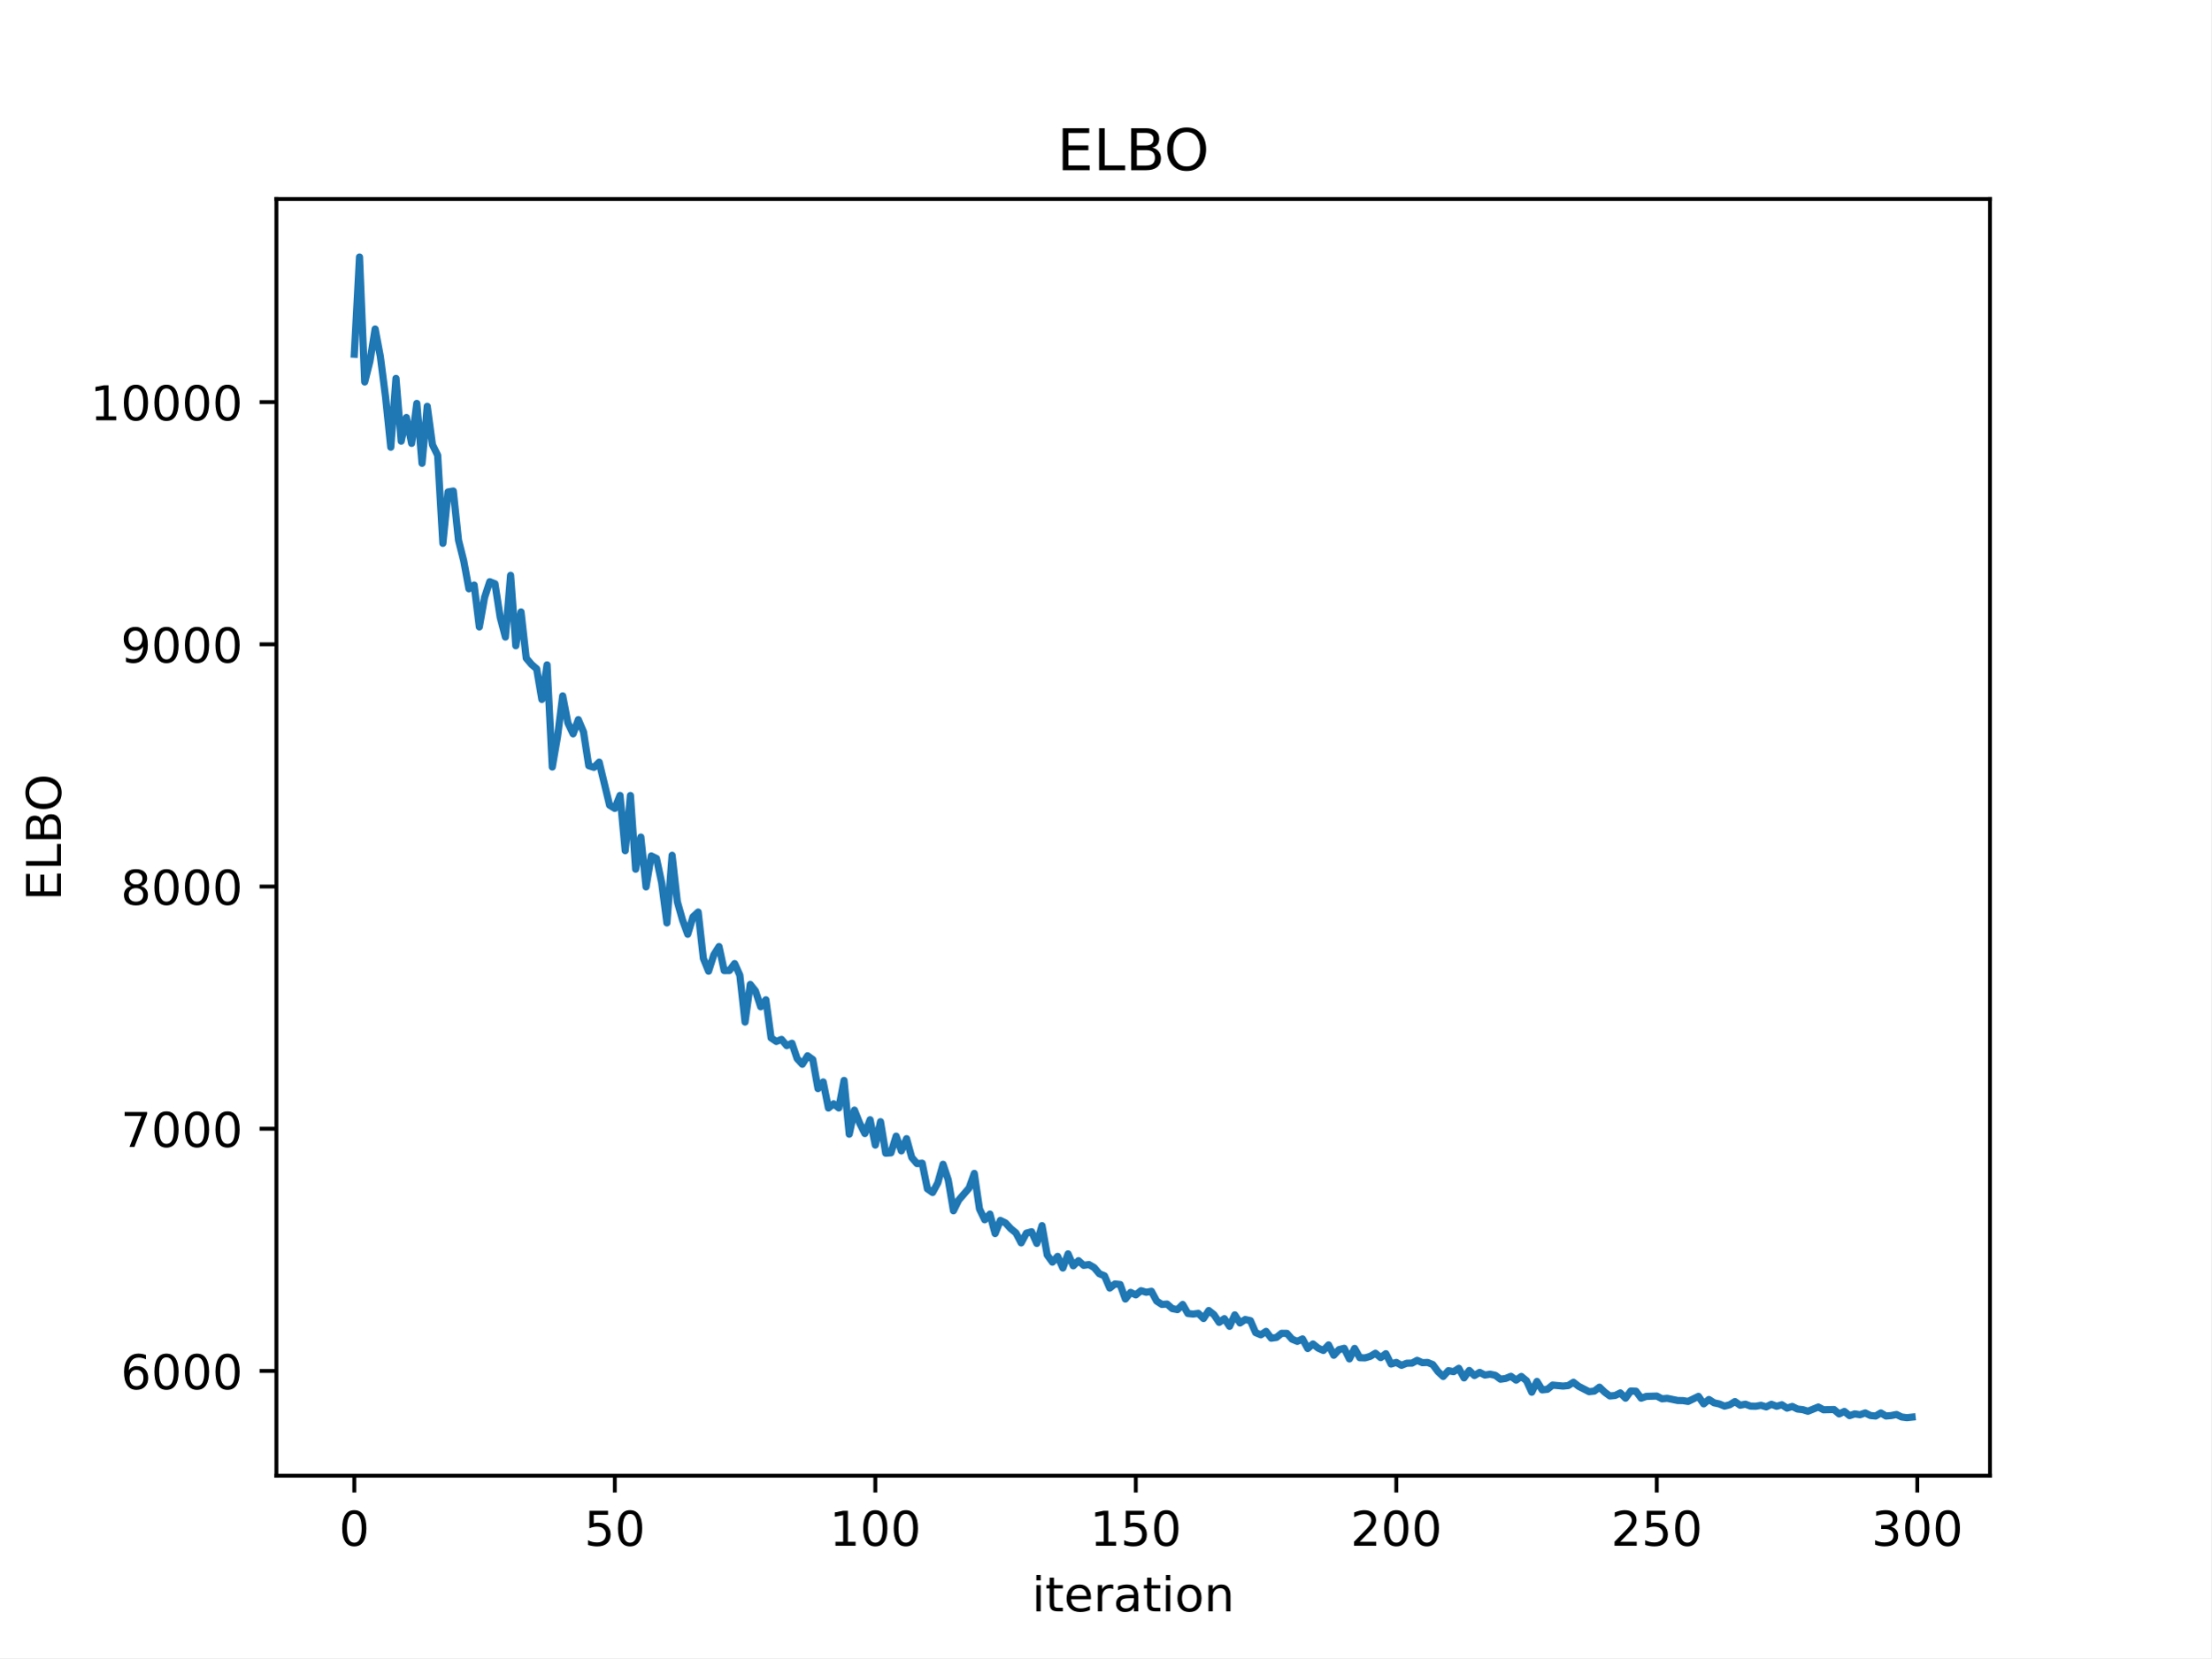
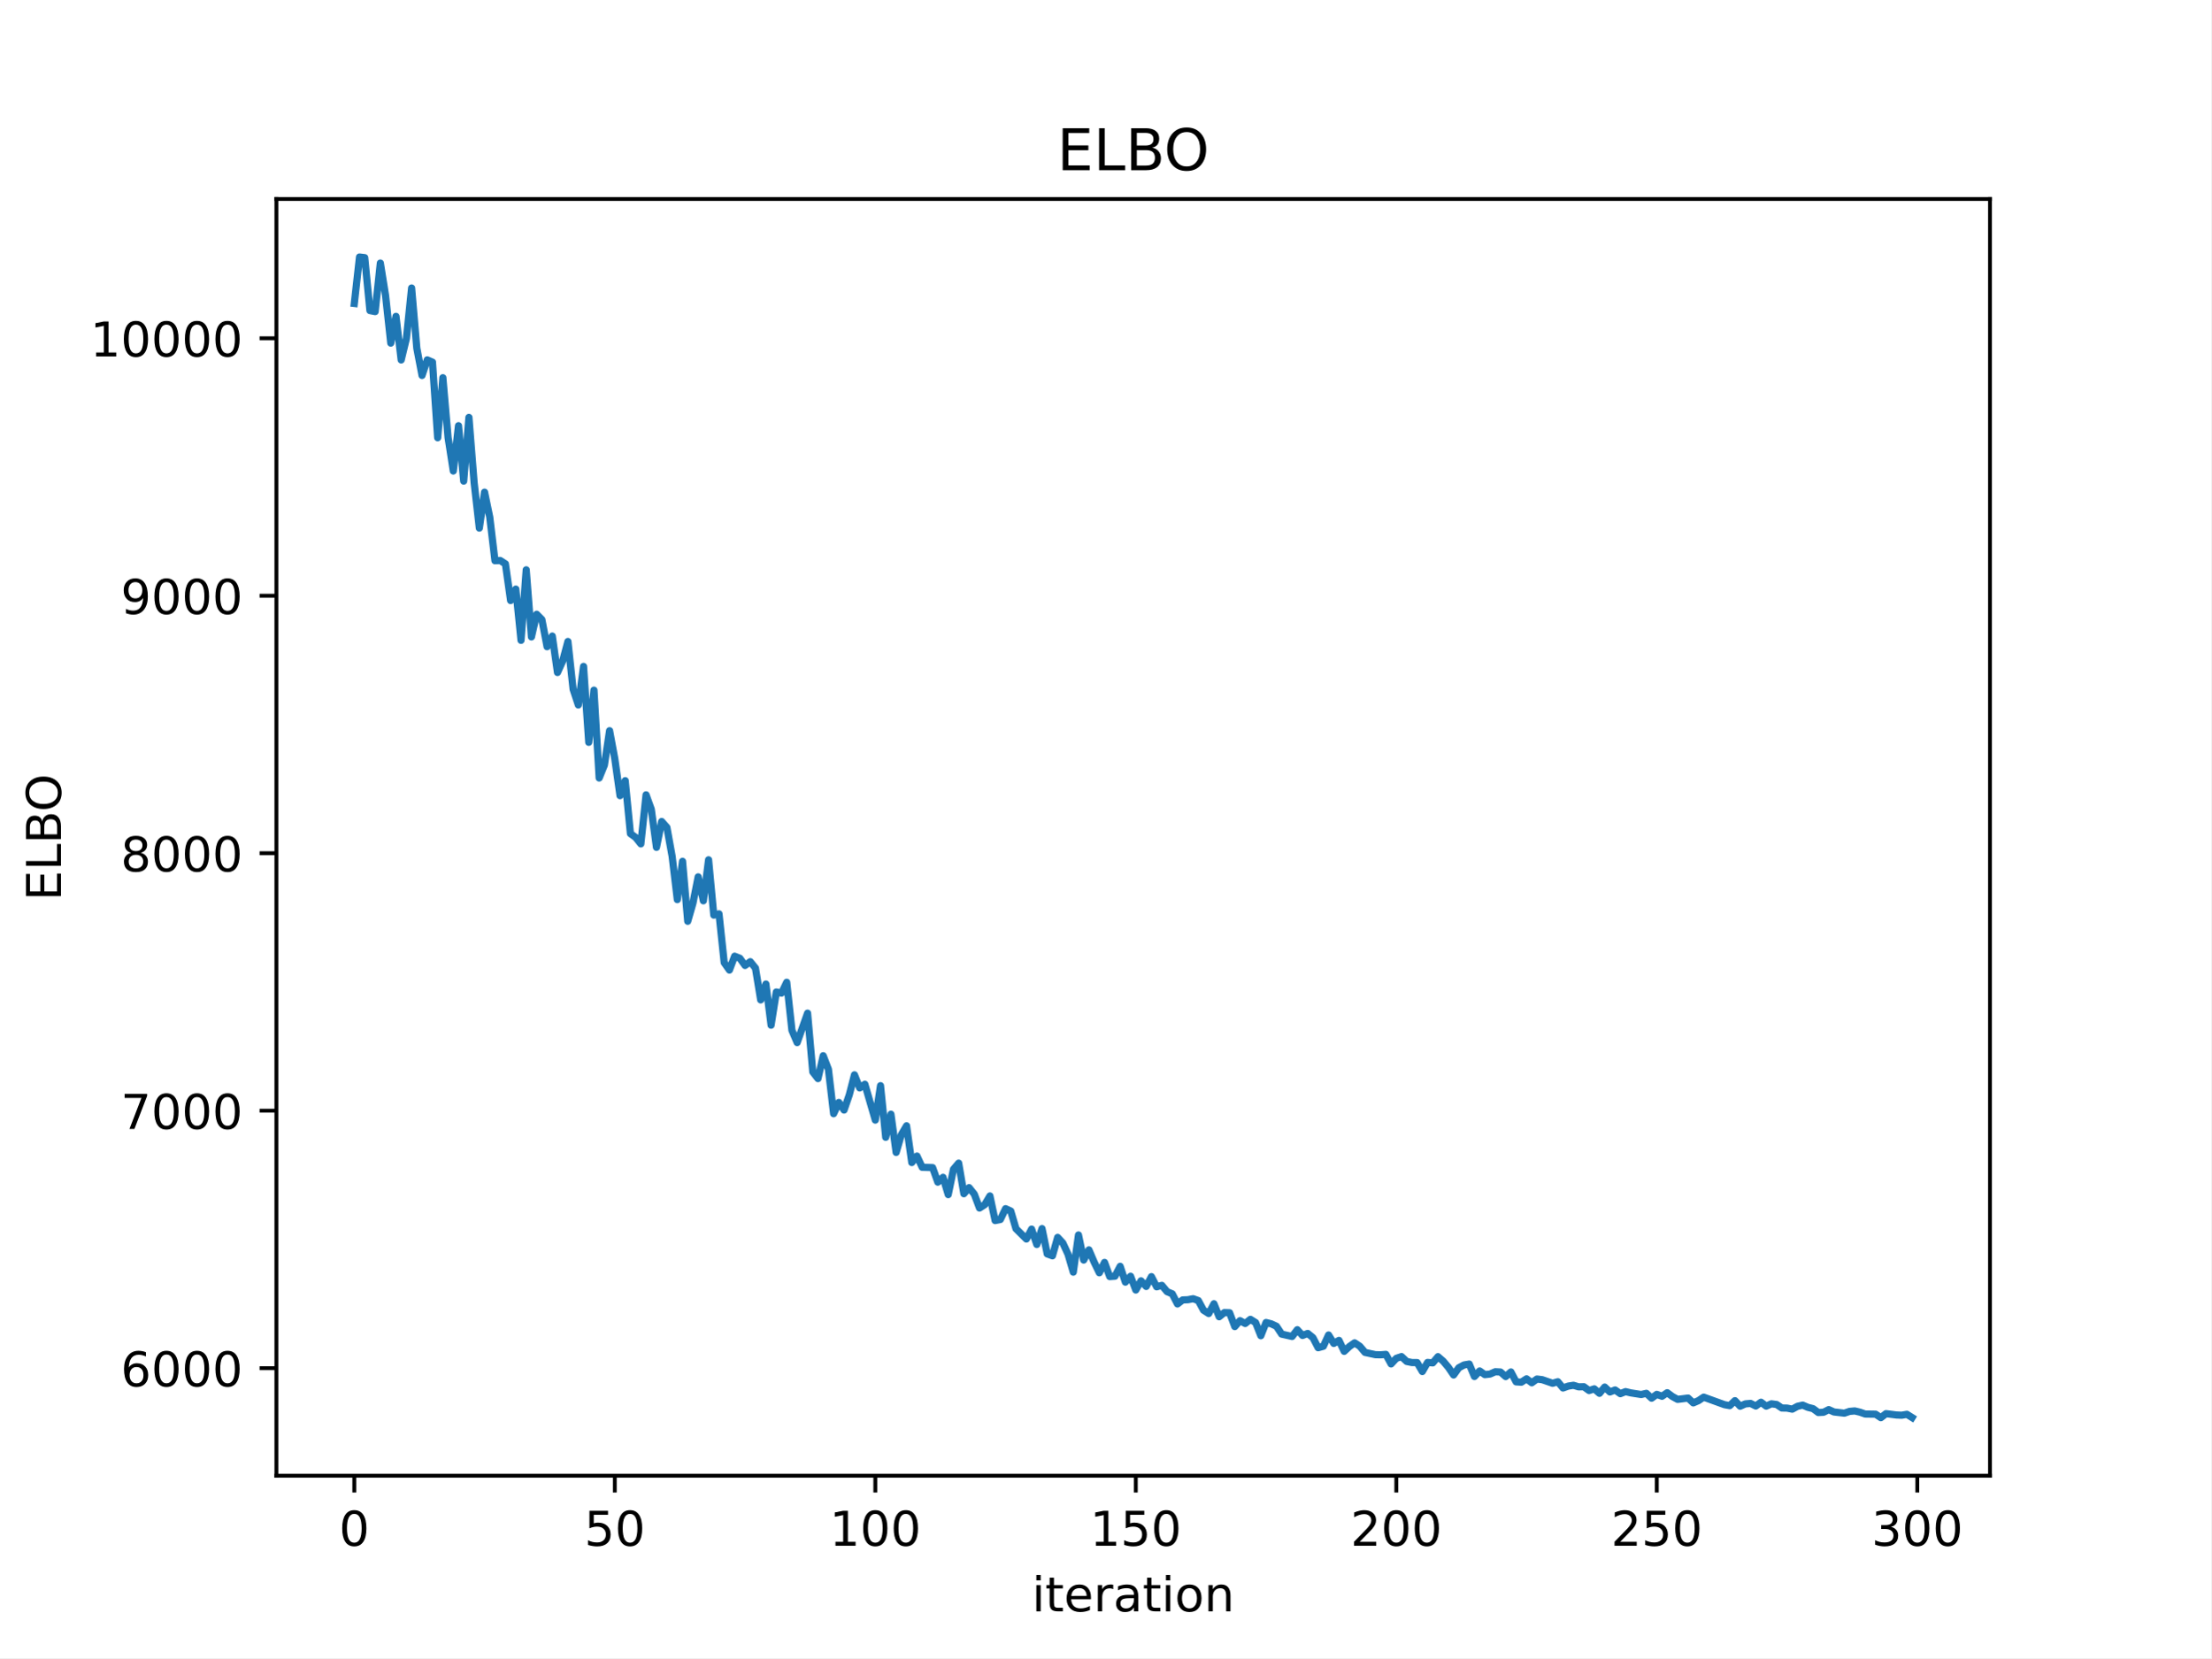
<svg xmlns="http://www.w3.org/2000/svg" xmlns:xlink="http://www.w3.org/1999/xlink" width="460.8pt" height="345.6pt" viewBox="0 0 460.8 345.6" version="1.1">
  <defs>
    <style type="text/css">*{stroke-linejoin: round; stroke-linecap: butt}</style>
  </defs>
  <g id="figure_1">
    <g id="patch_1">
      <path d="M 0 345.6  L 460.8 345.6  L 460.8 0  L 0 0  z " style="fill: #ffffff" />
    </g>
    <g id="axes_1">
      <g id="patch_2">
        <path d="M 57.6 307.584  L 414.72 307.584  L 414.72 41.472  L 57.6 41.472  z " style="fill: #ffffff" />
      </g>
      <g id="matplotlib.axis_1">
        <g id="xtick_1">
          <g id="line2d_1">
            <defs>
-               <path id="m685f6ba34f" d="M 0 0  L 0 3.5  " style="stroke: #000000; stroke-width: 0.8" />
-             </defs>
-             <g>
-               <use xlink:href="#m685f6ba34f" x="73.833" y="307.584" style="stroke: #000000; stroke-width: 0.8" />
+               <path id="m43300ca6ef" d="M 0 0  L 0 3.5  " style="stroke: #000000; stroke-width: 0.8" />
+             </defs>
+             <g>
+               <use xlink:href="#m43300ca6ef" x="73.833" y="307.584" style="stroke: #000000; stroke-width: 0.8" />
            </g>
          </g>
          <g id="text_1">
            <g transform="translate(70.65148 322.1824) scale(0.1 -0.1)">
              <defs>
                <path id="DejaVuSans-30" d="M 2034 4250  Q 1547 4250 1301 3770  Q 1056 3291 1056 2328  Q 1056 1369 1301 889  Q 1547 409 2034 409  Q 2525 409 2770 889  Q 3016 1369 3016 2328  Q 3016 3291 2770 3770  Q 2525 4250 2034 4250  z M 2034 4750  Q 2819 4750 3233 4129  Q 3647 3509 3647 2328  Q 3647 1150 3233 529  Q 2819 -91 2034 -91  Q 1250 -91 836 529  Q 422 1150 422 2328  Q 422 3509 836 4129  Q 1250 4750 2034 4750  z " transform="scale(0.015625)" />
              </defs>
              <use xlink:href="#DejaVuSans-30" />
            </g>
          </g>
        </g>
        <g id="xtick_2">
          <g id="line2d_2">
            <g>
-               <use xlink:href="#m685f6ba34f" x="128.123" y="307.584" style="stroke: #000000; stroke-width: 0.8" />
+               <use xlink:href="#m43300ca6ef" x="128.123" y="307.584" style="stroke: #000000; stroke-width: 0.8" />
            </g>
          </g>
          <g id="text_2">
            <g transform="translate(121.7603 322.1824) scale(0.1 -0.1)">
              <defs>
                <path id="DejaVuSans-35" d="M 691 4666  L 3169 4666  L 3169 4134  L 1269 4134  L 1269 2991  Q 1406 3038 1543 3061  Q 1681 3084 1819 3084  Q 2600 3084 3056 2656  Q 3513 2228 3513 1497  Q 3513 744 3044 326  Q 2575 -91 1722 -91  Q 1428 -91 1123 -41  Q 819 9 494 109  L 494 744  Q 775 591 1075 516  Q 1375 441 1709 441  Q 2250 441 2565 725  Q 2881 1009 2881 1497  Q 2881 1984 2565 2268  Q 2250 2553 1709 2553  Q 1456 2553 1204 2497  Q 953 2441 691 2322  L 691 4666  z " transform="scale(0.015625)" />
              </defs>
              <use xlink:href="#DejaVuSans-35" />
              <use xlink:href="#DejaVuSans-30" transform="translate(63.62305 0)" />
            </g>
          </g>
        </g>
        <g id="xtick_3">
          <g id="line2d_3">
            <g>
-               <use xlink:href="#m685f6ba34f" x="182.413" y="307.584" style="stroke: #000000; stroke-width: 0.8" />
+               <use xlink:href="#m43300ca6ef" x="182.413" y="307.584" style="stroke: #000000; stroke-width: 0.8" />
            </g>
          </g>
          <g id="text_3">
            <g transform="translate(172.8691 322.1824) scale(0.1 -0.1)">
              <defs>
                <path id="DejaVuSans-31" d="M 794 531  L 1825 531  L 1825 4091  L 703 3866  L 703 4441  L 1819 4666  L 2450 4666  L 2450 531  L 3481 531  L 3481 0  L 794 0  L 794 531  z " transform="scale(0.015625)" />
              </defs>
              <use xlink:href="#DejaVuSans-31" />
              <use xlink:href="#DejaVuSans-30" transform="translate(63.62305 0)" />
              <use xlink:href="#DejaVuSans-30" transform="translate(127.2461 0)" />
            </g>
          </g>
        </g>
        <g id="xtick_4">
          <g id="line2d_4">
            <g>
-               <use xlink:href="#m685f6ba34f" x="236.703" y="307.584" style="stroke: #000000; stroke-width: 0.8" />
+               <use xlink:href="#m43300ca6ef" x="236.703" y="307.584" style="stroke: #000000; stroke-width: 0.8" />
            </g>
          </g>
          <g id="text_4">
            <g transform="translate(227.1592 322.1824) scale(0.1 -0.1)">
              <use xlink:href="#DejaVuSans-31" />
              <use xlink:href="#DejaVuSans-35" transform="translate(63.62305 0)" />
              <use xlink:href="#DejaVuSans-30" transform="translate(127.2461 0)" />
            </g>
          </g>
        </g>
        <g id="xtick_5">
          <g id="line2d_5">
            <g>
-               <use xlink:href="#m685f6ba34f" x="290.993" y="307.584" style="stroke: #000000; stroke-width: 0.8" />
+               <use xlink:href="#m43300ca6ef" x="290.993" y="307.584" style="stroke: #000000; stroke-width: 0.8" />
            </g>
          </g>
          <g id="text_5">
            <g transform="translate(281.4492 322.1824) scale(0.1 -0.1)">
              <defs>
                <path id="DejaVuSans-32" d="M 1228 531  L 3431 531  L 3431 0  L 469 0  L 469 531  Q 828 903 1448 1529  Q 2069 2156 2228 2338  Q 2531 2678 2651 2914  Q 2772 3150 2772 3378  Q 2772 3750 2511 3984  Q 2250 4219 1831 4219  Q 1534 4219 1204 4116  Q 875 4013 500 3803  L 500 4441  Q 881 4594 1212 4672  Q 1544 4750 1819 4750  Q 2544 4750 2975 4387  Q 3406 4025 3406 3419  Q 3406 3131 3298 2873  Q 3191 2616 2906 2266  Q 2828 2175 2409 1742  Q 1991 1309 1228 531  z " transform="scale(0.015625)" />
              </defs>
              <use xlink:href="#DejaVuSans-32" />
              <use xlink:href="#DejaVuSans-30" transform="translate(63.62305 0)" />
              <use xlink:href="#DejaVuSans-30" transform="translate(127.2461 0)" />
            </g>
          </g>
        </g>
        <g id="xtick_6">
          <g id="line2d_6">
            <g>
-               <use xlink:href="#m685f6ba34f" x="345.283" y="307.584" style="stroke: #000000; stroke-width: 0.8" />
+               <use xlink:href="#m43300ca6ef" x="345.283" y="307.584" style="stroke: #000000; stroke-width: 0.8" />
            </g>
          </g>
          <g id="text_6">
            <g transform="translate(335.7393 322.1824) scale(0.1 -0.1)">
              <use xlink:href="#DejaVuSans-32" />
              <use xlink:href="#DejaVuSans-35" transform="translate(63.62305 0)" />
              <use xlink:href="#DejaVuSans-30" transform="translate(127.2461 0)" />
            </g>
          </g>
        </g>
        <g id="xtick_7">
          <g id="line2d_7">
            <g>
-               <use xlink:href="#m685f6ba34f" x="399.573" y="307.584" style="stroke: #000000; stroke-width: 0.8" />
+               <use xlink:href="#m43300ca6ef" x="399.573" y="307.584" style="stroke: #000000; stroke-width: 0.8" />
            </g>
          </g>
          <g id="text_7">
            <g transform="translate(390.0293 322.1824) scale(0.1 -0.1)">
              <defs>
                <path id="DejaVuSans-33" d="M 2597 2516  Q 3050 2419 3304 2112  Q 3559 1806 3559 1356  Q 3559 666 3084 287  Q 2609 -91 1734 -91  Q 1441 -91 1130 -33  Q 819 25 488 141  L 488 750  Q 750 597 1062 519  Q 1375 441 1716 441  Q 2309 441 2620 675  Q 2931 909 2931 1356  Q 2931 1769 2642 2001  Q 2353 2234 1838 2234  L 1294 2234  L 1294 2753  L 1863 2753  Q 2328 2753 2575 2939  Q 2822 3125 2822 3475  Q 2822 3834 2567 4026  Q 2313 4219 1838 4219  Q 1578 4219 1281 4162  Q 984 4106 628 3988  L 628 4550  Q 988 4650 1302 4700  Q 1616 4750 1894 4750  Q 2613 4750 3031 4423  Q 3450 4097 3450 3541  Q 3450 3153 3228 2886  Q 3006 2619 2597 2516  z " transform="scale(0.015625)" />
              </defs>
              <use xlink:href="#DejaVuSans-33" />
              <use xlink:href="#DejaVuSans-30" transform="translate(63.62305 0)" />
              <use xlink:href="#DejaVuSans-30" transform="translate(127.2461 0)" />
            </g>
          </g>
        </g>
        <g id="text_8">
          <g transform="translate(215.0373 335.8606) scale(0.1 -0.1)">
            <defs>
              <path id="DejaVuSans-69" d="M 603 3500  L 1178 3500  L 1178 0  L 603 0  L 603 3500  z M 603 4863  L 1178 4863  L 1178 4134  L 603 4134  L 603 4863  z " transform="scale(0.015625)" />
              <path id="DejaVuSans-74" d="M 1172 4494  L 1172 3500  L 2356 3500  L 2356 3053  L 1172 3053  L 1172 1153  Q 1172 725 1289 603  Q 1406 481 1766 481  L 2356 481  L 2356 0  L 1766 0  Q 1100 0 847 248  Q 594 497 594 1153  L 594 3053  L 172 3053  L 172 3500  L 594 3500  L 594 4494  L 1172 4494  z " transform="scale(0.015625)" />
              <path id="DejaVuSans-65" d="M 3597 1894  L 3597 1613  L 953 1613  Q 991 1019 1311 708  Q 1631 397 2203 397  Q 2534 397 2845 478  Q 3156 559 3463 722  L 3463 178  Q 3153 47 2828 -22  Q 2503 -91 2169 -91  Q 1331 -91 842 396  Q 353 884 353 1716  Q 353 2575 817 3079  Q 1281 3584 2069 3584  Q 2775 3584 3186 3129  Q 3597 2675 3597 1894  z M 3022 2063  Q 3016 2534 2758 2815  Q 2500 3097 2075 3097  Q 1594 3097 1305 2825  Q 1016 2553 972 2059  L 3022 2063  z " transform="scale(0.015625)" />
              <path id="DejaVuSans-72" d="M 2631 2963  Q 2534 3019 2420 3045  Q 2306 3072 2169 3072  Q 1681 3072 1420 2755  Q 1159 2438 1159 1844  L 1159 0  L 581 0  L 581 3500  L 1159 3500  L 1159 2956  Q 1341 3275 1631 3429  Q 1922 3584 2338 3584  Q 2397 3584 2469 3576  Q 2541 3569 2628 3553  L 2631 2963  z " transform="scale(0.015625)" />
              <path id="DejaVuSans-61" d="M 2194 1759  Q 1497 1759 1228 1600  Q 959 1441 959 1056  Q 959 750 1161 570  Q 1363 391 1709 391  Q 2188 391 2477 730  Q 2766 1069 2766 1631  L 2766 1759  L 2194 1759  z M 3341 1997  L 3341 0  L 2766 0  L 2766 531  Q 2569 213 2275 61  Q 1981 -91 1556 -91  Q 1019 -91 701 211  Q 384 513 384 1019  Q 384 1609 779 1909  Q 1175 2209 1959 2209  L 2766 2209  L 2766 2266  Q 2766 2663 2505 2880  Q 2244 3097 1772 3097  Q 1472 3097 1187 3025  Q 903 2953 641 2809  L 641 3341  Q 956 3463 1253 3523  Q 1550 3584 1831 3584  Q 2591 3584 2966 3190  Q 3341 2797 3341 1997  z " transform="scale(0.015625)" />
              <path id="DejaVuSans-6f" d="M 1959 3097  Q 1497 3097 1228 2736  Q 959 2375 959 1747  Q 959 1119 1226 758  Q 1494 397 1959 397  Q 2419 397 2687 759  Q 2956 1122 2956 1747  Q 2956 2369 2687 2733  Q 2419 3097 1959 3097  z M 1959 3584  Q 2709 3584 3137 3096  Q 3566 2609 3566 1747  Q 3566 888 3137 398  Q 2709 -91 1959 -91  Q 1206 -91 779 398  Q 353 888 353 1747  Q 353 2609 779 3096  Q 1206 3584 1959 3584  z " transform="scale(0.015625)" />
              <path id="DejaVuSans-6e" d="M 3513 2113  L 3513 0  L 2938 0  L 2938 2094  Q 2938 2591 2744 2837  Q 2550 3084 2163 3084  Q 1697 3084 1428 2787  Q 1159 2491 1159 1978  L 1159 0  L 581 0  L 581 3500  L 1159 3500  L 1159 2956  Q 1366 3272 1645 3428  Q 1925 3584 2291 3584  Q 2894 3584 3203 3211  Q 3513 2838 3513 2113  z " transform="scale(0.015625)" />
            </defs>
            <use xlink:href="#DejaVuSans-69" />
            <use xlink:href="#DejaVuSans-74" transform="translate(27.7832 0)" />
            <use xlink:href="#DejaVuSans-65" transform="translate(66.99219 0)" />
            <use xlink:href="#DejaVuSans-72" transform="translate(128.5156 0)" />
            <use xlink:href="#DejaVuSans-61" transform="translate(169.6289 0)" />
            <use xlink:href="#DejaVuSans-74" transform="translate(230.9082 0)" />
            <use xlink:href="#DejaVuSans-69" transform="translate(270.1172 0)" />
            <use xlink:href="#DejaVuSans-6f" transform="translate(297.9004 0)" />
            <use xlink:href="#DejaVuSans-6e" transform="translate(359.082 0)" />
          </g>
        </g>
      </g>
      <g id="matplotlib.axis_2">
        <g id="ytick_1">
          <g id="line2d_8">
            <defs>
-               <path id="md9f8cd3945" d="M 0 0  L -3.5 0  " style="stroke: #000000; stroke-width: 0.8" />
-             </defs>
-             <g>
-               <use xlink:href="#md9f8cd3945" x="57.6" y="285.756" style="stroke: #000000; stroke-width: 0.8" />
+               <path id="m16ed26ed6d" d="M 0 0  L -3.5 0  " style="stroke: #000000; stroke-width: 0.8" />
+             </defs>
+             <g>
+               <use xlink:href="#m16ed26ed6d" x="57.6" y="285.167" style="stroke: #000000; stroke-width: 0.8" />
            </g>
          </g>
          <g id="text_9">
-             <g transform="translate(25.15 289.555) scale(0.1 -0.1)">
+             <g transform="translate(25.15 288.9662) scale(0.1 -0.1)">
              <defs>
                <path id="DejaVuSans-36" d="M 2113 2584  Q 1688 2584 1439 2293  Q 1191 2003 1191 1497  Q 1191 994 1439 701  Q 1688 409 2113 409  Q 2538 409 2786 701  Q 3034 994 3034 1497  Q 3034 2003 2786 2293  Q 2538 2584 2113 2584  z M 3366 4563  L 3366 3988  Q 3128 4100 2886 4159  Q 2644 4219 2406 4219  Q 1781 4219 1451 3797  Q 1122 3375 1075 2522  Q 1259 2794 1537 2939  Q 1816 3084 2150 3084  Q 2853 3084 3261 2657  Q 3669 2231 3669 1497  Q 3669 778 3244 343  Q 2819 -91 2113 -91  Q 1303 -91 875 529  Q 447 1150 447 2328  Q 447 3434 972 4092  Q 1497 4750 2381 4750  Q 2619 4750 2861 4703  Q 3103 4656 3366 4563  z " transform="scale(0.015625)" />
              </defs>
              <use xlink:href="#DejaVuSans-36" />
              <use xlink:href="#DejaVuSans-30" transform="translate(63.62305 0)" />
              <use xlink:href="#DejaVuSans-30" transform="translate(127.2461 0)" />
              <use xlink:href="#DejaVuSans-30" transform="translate(190.8691 0)" />
            </g>
          </g>
        </g>
        <g id="ytick_2">
          <g id="line2d_9">
            <g>
-               <use xlink:href="#md9f8cd3945" x="57.6" y="235.266" style="stroke: #000000; stroke-width: 0.8" />
+               <use xlink:href="#m16ed26ed6d" x="57.6" y="231.5" style="stroke: #000000; stroke-width: 0.8" />
            </g>
          </g>
          <g id="text_10">
-             <g transform="translate(25.15 239.0656) scale(0.1 -0.1)">
+             <g transform="translate(25.15 235.2991) scale(0.1 -0.1)">
              <defs>
                <path id="DejaVuSans-37" d="M 525 4666  L 3525 4666  L 3525 4397  L 1831 0  L 1172 0  L 2766 4134  L 525 4134  L 525 4666  z " transform="scale(0.015625)" />
              </defs>
              <use xlink:href="#DejaVuSans-37" />
              <use xlink:href="#DejaVuSans-30" transform="translate(63.62305 0)" />
              <use xlink:href="#DejaVuSans-30" transform="translate(127.2461 0)" />
              <use xlink:href="#DejaVuSans-30" transform="translate(190.8691 0)" />
            </g>
          </g>
        </g>
        <g id="ytick_3">
          <g id="line2d_10">
            <g>
-               <use xlink:href="#md9f8cd3945" x="57.6" y="184.777" style="stroke: #000000; stroke-width: 0.8" />
+               <use xlink:href="#m16ed26ed6d" x="57.6" y="177.833" style="stroke: #000000; stroke-width: 0.8" />
            </g>
          </g>
          <g id="text_11">
-             <g transform="translate(25.15 188.5761) scale(0.1 -0.1)">
+             <g transform="translate(25.15 181.6319) scale(0.1 -0.1)">
              <defs>
                <path id="DejaVuSans-38" d="M 2034 2216  Q 1584 2216 1326 1975  Q 1069 1734 1069 1313  Q 1069 891 1326 650  Q 1584 409 2034 409  Q 2484 409 2743 651  Q 3003 894 3003 1313  Q 3003 1734 2745 1975  Q 2488 2216 2034 2216  z M 1403 2484  Q 997 2584 770 2862  Q 544 3141 544 3541  Q 544 4100 942 4425  Q 1341 4750 2034 4750  Q 2731 4750 3128 4425  Q 3525 4100 3525 3541  Q 3525 3141 3298 2862  Q 3072 2584 2669 2484  Q 3125 2378 3379 2068  Q 3634 1759 3634 1313  Q 3634 634 3220 271  Q 2806 -91 2034 -91  Q 1263 -91 848 271  Q 434 634 434 1313  Q 434 1759 690 2068  Q 947 2378 1403 2484  z M 1172 3481  Q 1172 3119 1398 2916  Q 1625 2713 2034 2713  Q 2441 2713 2670 2916  Q 2900 3119 2900 3481  Q 2900 3844 2670 4047  Q 2441 4250 2034 4250  Q 1625 4250 1398 4047  Q 1172 3844 1172 3481  z " transform="scale(0.015625)" />
              </defs>
              <use xlink:href="#DejaVuSans-38" />
              <use xlink:href="#DejaVuSans-30" transform="translate(63.62305 0)" />
              <use xlink:href="#DejaVuSans-30" transform="translate(127.2461 0)" />
              <use xlink:href="#DejaVuSans-30" transform="translate(190.8691 0)" />
            </g>
          </g>
        </g>
        <g id="ytick_4">
          <g id="line2d_11">
            <g>
-               <use xlink:href="#md9f8cd3945" x="57.6" y="134.287" style="stroke: #000000; stroke-width: 0.8" />
+               <use xlink:href="#m16ed26ed6d" x="57.6" y="124.166" style="stroke: #000000; stroke-width: 0.8" />
            </g>
          </g>
          <g id="text_12">
-             <g transform="translate(25.15 138.0867) scale(0.1 -0.1)">
+             <g transform="translate(25.15 127.9648) scale(0.1 -0.1)">
              <defs>
                <path id="DejaVuSans-39" d="M 703 97  L 703 672  Q 941 559 1184 500  Q 1428 441 1663 441  Q 2288 441 2617 861  Q 2947 1281 2994 2138  Q 2813 1869 2534 1725  Q 2256 1581 1919 1581  Q 1219 1581 811 2004  Q 403 2428 403 3163  Q 403 3881 828 4315  Q 1253 4750 1959 4750  Q 2769 4750 3195 4129  Q 3622 3509 3622 2328  Q 3622 1225 3098 567  Q 2575 -91 1691 -91  Q 1453 -91 1209 -44  Q 966 3 703 97  z M 1959 2075  Q 2384 2075 2632 2365  Q 2881 2656 2881 3163  Q 2881 3666 2632 3958  Q 2384 4250 1959 4250  Q 1534 4250 1286 3958  Q 1038 3666 1038 3163  Q 1038 2656 1286 2365  Q 1534 2075 1959 2075  z " transform="scale(0.015625)" />
              </defs>
              <use xlink:href="#DejaVuSans-39" />
              <use xlink:href="#DejaVuSans-30" transform="translate(63.62305 0)" />
              <use xlink:href="#DejaVuSans-30" transform="translate(127.2461 0)" />
              <use xlink:href="#DejaVuSans-30" transform="translate(190.8691 0)" />
            </g>
          </g>
        </g>
        <g id="ytick_5">
          <g id="line2d_12">
            <g>
-               <use xlink:href="#md9f8cd3945" x="57.6" y="83.798" style="stroke: #000000; stroke-width: 0.8" />
+               <use xlink:href="#m16ed26ed6d" x="57.6" y="70.498" style="stroke: #000000; stroke-width: 0.8" />
            </g>
          </g>
          <g id="text_13">
-             <g transform="translate(18.7875 87.59719) scale(0.1 -0.1)">
+             <g transform="translate(18.7875 74.29768) scale(0.1 -0.1)">
              <use xlink:href="#DejaVuSans-31" />
              <use xlink:href="#DejaVuSans-30" transform="translate(63.62305 0)" />
              <use xlink:href="#DejaVuSans-30" transform="translate(127.2461 0)" />
              <use xlink:href="#DejaVuSans-30" transform="translate(190.8691 0)" />
              <use xlink:href="#DejaVuSans-30" transform="translate(254.4922 0)" />
            </g>
          </g>
        </g>
        <g id="text_14">
          <g transform="translate(12.70781 187.7522) rotate(-90) scale(0.1 -0.1)">
            <defs>
              <path id="DejaVuSans-45" d="M 628 4666  L 3578 4666  L 3578 4134  L 1259 4134  L 1259 2753  L 3481 2753  L 3481 2222  L 1259 2222  L 1259 531  L 3634 531  L 3634 0  L 628 0  L 628 4666  z " transform="scale(0.015625)" />
              <path id="DejaVuSans-4c" d="M 628 4666  L 1259 4666  L 1259 531  L 3531 531  L 3531 0  L 628 0  L 628 4666  z " transform="scale(0.015625)" />
              <path id="DejaVuSans-42" d="M 1259 2228  L 1259 519  L 2272 519  Q 2781 519 3026 730  Q 3272 941 3272 1375  Q 3272 1813 3026 2020  Q 2781 2228 2272 2228  L 1259 2228  z M 1259 4147  L 1259 2741  L 2194 2741  Q 2656 2741 2882 2914  Q 3109 3088 3109 3444  Q 3109 3797 2882 3972  Q 2656 4147 2194 4147  L 1259 4147  z M 628 4666  L 2241 4666  Q 2963 4666 3353 4366  Q 3744 4066 3744 3513  Q 3744 3084 3544 2831  Q 3344 2578 2956 2516  Q 3422 2416 3680 2098  Q 3938 1781 3938 1306  Q 3938 681 3513 340  Q 3088 0 2303 0  L 628 0  L 628 4666  z " transform="scale(0.015625)" />
              <path id="DejaVuSans-4f" d="M 2522 4238  Q 1834 4238 1429 3725  Q 1025 3213 1025 2328  Q 1025 1447 1429 934  Q 1834 422 2522 422  Q 3209 422 3611 934  Q 4013 1447 4013 2328  Q 4013 3213 3611 3725  Q 3209 4238 2522 4238  z M 2522 4750  Q 3503 4750 4090 4092  Q 4678 3434 4678 2328  Q 4678 1225 4090 567  Q 3503 -91 2522 -91  Q 1538 -91 948 565  Q 359 1222 359 2328  Q 359 3434 948 4092  Q 1538 4750 2522 4750  z " transform="scale(0.015625)" />
            </defs>
            <use xlink:href="#DejaVuSans-45" />
            <use xlink:href="#DejaVuSans-4c" transform="translate(63.18359 0)" />
            <use xlink:href="#DejaVuSans-42" transform="translate(118.8965 0)" />
            <use xlink:href="#DejaVuSans-4f" transform="translate(185.75 0)" />
          </g>
        </g>
      </g>
      <g id="line2d_13">
-         <path d="M 73.833 73.826  L 74.919 53.568  L 76.004 79.608  L 77.09 75.297  L 78.176 68.576  L 79.262 74.316  L 80.348 82.758  L 81.433 93.208  L 82.519 78.868  L 83.605 91.948  L 84.691 87.022  L 85.777 92.412  L 86.862 84.081  L 87.948 96.563  L 89.034 84.68  L 90.12 92.693  L 91.206 94.889  L 92.291 113.246  L 93.377 102.53  L 94.463 102.345  L 95.549 112.593  L 96.635 116.892  L 97.72 122.718  L 98.806 121.941  L 99.892 130.669  L 100.978 124.536  L 102.064 121.242  L 103.149 121.673  L 104.235 128.654  L 105.321 132.775  L 106.407 119.908  L 107.493 134.588  L 108.578 127.545  L 109.664 137.177  L 110.75 138.46  L 111.836 139.403  L 112.922 145.782  L 114.007 138.579  L 115.093 159.857  L 116.179 153.59  L 117.265 145.046  L 118.351 150.688  L 119.436 152.962  L 120.522 149.989  L 121.608 152.579  L 122.694 159.593  L 123.78 159.933  L 124.865 158.86  L 127.037 167.825  L 128.123 168.495  L 129.209 165.791  L 130.294 177.308  L 131.38 165.805  L 132.466 181.168  L 133.552 174.471  L 134.638 184.857  L 135.723 178.406  L 136.809 178.925  L 137.895 184.016  L 138.981 192.369  L 140.067 178.273  L 141.152 187.926  L 142.238 191.766  L 143.324 194.726  L 144.41 191.11  L 145.496 190.098  L 146.581 199.769  L 147.667 202.43  L 148.753 199.026  L 149.839 197.292  L 150.925 202.306  L 152.01 202.296  L 153.096 200.834  L 154.182 203.271  L 155.268 213.028  L 156.354 205.188  L 157.439 206.554  L 158.525 209.846  L 159.611 208.388  L 160.697 216.338  L 161.783 217.068  L 162.868 216.644  L 163.954 217.951  L 165.04 217.45  L 166.126 220.657  L 167.212 221.823  L 168.297 220.057  L 169.383 220.844  L 170.469 226.901  L 171.555 225.512  L 172.641 230.948  L 173.726 230.067  L 174.812 230.938  L 175.898 225.195  L 176.984 236.404  L 178.07 231.379  L 179.155 234.112  L 180.241 236.27  L 181.327 233.392  L 182.413 238.668  L 183.499 233.796  L 184.584 240.364  L 185.67 240.293  L 186.756 236.809  L 187.842 239.885  L 188.928 237.336  L 190.013 241.261  L 191.099 242.533  L 192.185 242.445  L 193.271 247.796  L 194.357 248.56  L 195.442 246.541  L 196.528 242.666  L 197.614 245.922  L 198.7 252.361  L 199.786 250.146  L 201.957 247.63  L 203.043 244.578  L 204.129 251.99  L 205.215 254.244  L 206.3 253.06  L 207.386 257.117  L 208.472 254.377  L 209.558 254.908  L 210.644 256.09  L 211.729 256.981  L 212.815 259.058  L 213.901 257.022  L 214.987 256.732  L 216.073 259.167  L 217.158 255.46  L 218.244 261.581  L 219.33 263.075  L 220.416 261.862  L 221.502 264.298  L 222.587 261.348  L 223.673 263.842  L 224.759 262.766  L 225.845 263.74  L 226.931 263.574  L 228.016 264.198  L 229.102 265.481  L 230.188 265.937  L 231.274 268.479  L 232.36 267.621  L 233.445 267.737  L 234.531 270.763  L 235.617 269.375  L 236.703 269.899  L 237.789 269.021  L 238.875 269.351  L 239.96 269.149  L 241.046 271.181  L 242.132 271.883  L 243.218 271.807  L 244.304 272.758  L 245.389 272.971  L 246.475 271.898  L 247.561 273.779  L 248.647 273.898  L 249.733 273.747  L 250.818 274.823  L 251.904 273.157  L 252.99 274.019  L 254.076 275.63  L 255.162 274.851  L 256.247 276.449  L 257.333 274.062  L 258.419 275.758  L 259.505 275.028  L 260.591 275.266  L 261.676 277.765  L 262.762 278.22  L 263.848 277.501  L 264.934 278.926  L 266.02 278.769  L 267.105 277.899  L 268.191 277.911  L 269.277 279.137  L 270.363 279.579  L 271.449 279.076  L 272.534 281.074  L 273.62 280.129  L 274.706 280.991  L 275.792 281.479  L 276.878 280.324  L 277.963 282.485  L 279.049 281.305  L 280.135 281.026  L 281.221 283.243  L 282.307 281.047  L 283.392 282.993  L 284.478 283.027  L 285.564 282.704  L 286.65 282.063  L 287.736 282.975  L 288.821 282.155  L 289.907 284.307  L 290.993 283.969  L 292.079 284.583  L 293.165 284.133  L 294.25 284.124  L 295.336 283.541  L 296.422 284.028  L 297.508 283.974  L 298.594 284.419  L 299.679 285.881  L 300.765 286.902  L 301.851 285.695  L 302.937 285.899  L 304.023 285.204  L 305.108 287.204  L 306.194 285.646  L 307.28 286.708  L 308.366 286.048  L 309.452 286.608  L 310.537 286.429  L 311.623 286.659  L 312.709 287.476  L 313.795 287.311  L 314.881 286.867  L 315.966 287.667  L 317.052 286.898  L 318.138 287.794  L 319.224 290.183  L 320.31 287.939  L 321.395 289.694  L 322.481 289.576  L 323.567 288.697  L 325.739 288.908  L 326.824 288.796  L 327.91 288.116  L 328.996 288.956  L 331.168 290.075  L 332.253 289.954  L 333.339 289.128  L 334.425 290.176  L 335.511 290.969  L 336.597 290.861  L 337.682 290.328  L 338.768 291.43  L 339.854 289.939  L 340.94 289.977  L 342.026 291.428  L 343.111 291.046  L 345.283 290.983  L 346.369 291.559  L 347.455 291.459  L 349.626 291.91  L 350.712 291.928  L 351.798 292.106  L 353.969 291.052  L 355.055 292.61  L 356.141 291.699  L 357.227 292.394  L 358.313 292.634  L 359.398 293.085  L 360.484 292.798  L 361.57 292.135  L 362.656 292.896  L 363.742 292.681  L 364.827 293.086  L 365.913 293.114  L 366.999 292.912  L 368.085 293.242  L 369.171 292.702  L 370.256 293.12  L 371.342 292.799  L 372.428 293.503  L 373.514 293.15  L 374.6 293.693  L 375.685 293.81  L 376.771 294.153  L 378.943 293.267  L 380.029 293.841  L 382.2 293.785  L 383.286 294.712  L 384.372 294.194  L 385.458 295.068  L 386.543 294.701  L 387.629 294.882  L 388.715 294.501  L 389.801 295.04  L 390.887 295.145  L 391.972 294.507  L 393.058 295.144  L 394.144 295.049  L 395.23 294.825  L 396.316 295.348  L 397.401 295.488  L 398.487 295.369  L 398.487 295.369  " clip-path="url(#pbee7b89582)" style="fill: none; stroke: #1f77b4; stroke-width: 1.5; stroke-linecap: square" />
+         <path d="M 73.833 63.255  L 74.919 53.568  L 76.004 53.699  L 77.09 64.728  L 78.176 64.95  L 79.262 54.831  L 80.348 61.607  L 81.433 71.511  L 82.519 65.933  L 83.605 75.016  L 84.691 70.55  L 85.777 60.029  L 86.862 72.591  L 87.948 78.25  L 89.034 75.005  L 90.12 75.474  L 91.206 91.235  L 92.291 78.723  L 93.377 91.2  L 94.463 98.169  L 95.549 88.729  L 96.635 100.274  L 97.72 87.003  L 98.806 100.604  L 99.892 110.068  L 100.978 102.586  L 102.064 107.817  L 103.149 116.869  L 104.235 116.821  L 105.321 117.518  L 106.407 125.165  L 107.493 122.785  L 108.578 133.463  L 109.664 118.765  L 110.75 132.746  L 111.836 128.03  L 112.922 129.129  L 114.007 134.789  L 115.093 132.575  L 116.179 140.176  L 117.265 137.752  L 118.351 133.705  L 119.436 143.664  L 120.522 146.935  L 121.608 138.901  L 122.694 154.725  L 123.78 143.848  L 124.865 162.158  L 125.951 159.475  L 127.037 152.3  L 128.123 158.164  L 129.209 165.84  L 130.294 162.714  L 131.38 173.755  L 132.466 174.542  L 133.552 175.888  L 134.638 165.671  L 135.723 168.668  L 136.809 176.615  L 137.895 171.225  L 138.981 172.463  L 140.067 178.457  L 141.152 187.511  L 142.238 179.528  L 143.324 192.025  L 144.41 188.239  L 145.496 182.763  L 146.581 187.757  L 147.667 179.21  L 148.753 190.738  L 149.839 190.478  L 150.925 200.641  L 152.01 202.191  L 153.096 199.3  L 154.182 199.732  L 155.268 201.23  L 156.354 200.442  L 157.439 201.784  L 158.525 208.411  L 159.611 205.104  L 160.697 213.685  L 161.783 206.768  L 162.868 206.992  L 163.954 204.739  L 165.04 214.754  L 166.126 217.304  L 168.297 211.178  L 169.383 223.417  L 170.469 224.817  L 171.555 220.048  L 172.641 222.879  L 173.726 232.135  L 174.812 229.777  L 175.898 231.368  L 176.984 228.231  L 178.07 224.032  L 179.155 226.756  L 180.241 225.997  L 182.413 233.464  L 183.499 226.286  L 184.584 237.05  L 185.67 232.237  L 186.756 240.206  L 187.842 236.5  L 188.928 234.653  L 190.013 242.315  L 191.099 240.959  L 192.185 243.304  L 194.357 243.365  L 195.442 246.4  L 196.528 245.392  L 197.614 248.997  L 198.7 243.715  L 199.786 242.434  L 200.871 248.813  L 201.957 247.546  L 203.043 248.899  L 204.129 251.795  L 205.215 251.094  L 206.3 249.274  L 207.386 254.405  L 208.472 254.187  L 209.558 251.928  L 210.644 252.42  L 211.729 256.103  L 213.901 258.251  L 214.987 256.188  L 216.073 259.395  L 217.158 256.082  L 218.244 261.356  L 219.33 261.751  L 220.416 257.914  L 221.502 259.088  L 222.587 261.446  L 223.673 265.155  L 224.759 257.408  L 225.845 262.635  L 226.931 260.516  L 228.016 263.052  L 229.102 265.289  L 230.188 263.127  L 231.274 266.084  L 232.36 266.006  L 233.445 263.948  L 234.531 267.241  L 235.617 266.013  L 236.703 268.882  L 237.789 266.966  L 238.875 268.136  L 239.96 266.093  L 241.046 268.21  L 242.132 267.908  L 243.218 269.22  L 244.304 269.675  L 245.389 271.786  L 246.475 270.946  L 247.561 270.904  L 248.647 270.693  L 249.733 271.081  L 250.818 273.096  L 251.904 273.788  L 252.99 271.747  L 254.076 274.452  L 255.162 273.582  L 256.247 273.616  L 257.333 276.504  L 258.419 275.268  L 259.505 275.862  L 260.591 274.994  L 261.676 275.67  L 262.762 278.411  L 263.848 275.65  L 264.934 275.931  L 266.02 276.435  L 267.105 278.074  L 269.277 278.571  L 270.363 277.154  L 271.449 278.356  L 272.534 277.933  L 273.62 278.815  L 274.706 280.911  L 275.792 280.607  L 276.878 278.254  L 277.963 280.015  L 279.049 279.379  L 280.135 281.666  L 281.221 280.653  L 282.307 279.892  L 283.392 280.609  L 284.478 281.89  L 286.65 282.361  L 287.736 282.384  L 288.821 282.294  L 289.907 284.285  L 290.993 283.123  L 292.079 282.757  L 293.165 283.774  L 294.25 283.999  L 295.336 284.003  L 296.422 285.868  L 297.508 283.974  L 298.594 284.07  L 299.679 282.773  L 300.765 283.712  L 301.851 284.996  L 302.937 286.592  L 304.023 285.082  L 305.108 284.506  L 306.194 284.313  L 307.28 286.91  L 308.366 285.753  L 309.452 286.524  L 310.537 286.396  L 311.623 285.917  L 312.709 285.975  L 313.795 286.924  L 314.881 285.961  L 315.966 288.025  L 317.052 288.095  L 318.138 287.392  L 319.224 288.218  L 320.31 287.432  L 321.395 287.57  L 323.567 288.322  L 324.653 288  L 325.739 289.304  L 326.824 288.909  L 327.91 288.735  L 328.996 289.065  L 330.082 289.039  L 331.168 289.836  L 332.253 289.482  L 333.339 290.414  L 334.425 289.109  L 335.511 290.131  L 336.597 289.714  L 337.682 290.487  L 338.768 290.056  L 339.854 290.319  L 342.026 290.664  L 343.111 290.412  L 344.197 291.431  L 345.283 290.631  L 346.369 291.028  L 347.455 290.283  L 348.54 291.087  L 349.626 291.677  L 351.798 291.4  L 352.884 292.408  L 353.969 291.936  L 355.055 291.212  L 359.398 292.785  L 360.484 292.986  L 361.57 291.942  L 362.656 293.103  L 363.742 292.612  L 364.827 292.521  L 365.913 293.061  L 366.999 292.27  L 368.085 293.086  L 369.171 292.599  L 370.256 292.744  L 371.342 293.474  L 372.428 293.494  L 373.514 293.713  L 374.6 293.122  L 375.685 292.872  L 376.771 293.339  L 377.857 293.612  L 378.943 294.418  L 380.029 294.363  L 381.114 293.811  L 382.2 294.3  L 384.372 294.552  L 385.458 294.177  L 386.543 294.084  L 387.629 294.348  L 388.715 294.731  L 390.887 294.764  L 391.972 295.488  L 393.058 294.648  L 395.23 294.931  L 396.316 294.979  L 397.401 294.786  L 398.487 295.467  L 398.487 295.467  " clip-path="url(#pf13bd55815)" style="fill: none; stroke: #1f77b4; stroke-width: 1.5; stroke-linecap: square" />
      </g>
      <g id="patch_3">
        <path d="M 57.6 307.584  L 57.6 41.472  " style="fill: none; stroke: #000000; stroke-width: 0.8; stroke-linejoin: miter; stroke-linecap: square" />
      </g>
      <g id="patch_4">
        <path d="M 414.72 307.584  L 414.72 41.472  " style="fill: none; stroke: #000000; stroke-width: 0.8; stroke-linejoin: miter; stroke-linecap: square" />
      </g>
      <g id="patch_5">
        <path d="M 57.6 307.584  L 414.72 307.584  " style="fill: none; stroke: #000000; stroke-width: 0.8; stroke-linejoin: miter; stroke-linecap: square" />
      </g>
      <g id="patch_6">
        <path d="M 57.6 41.472  L 414.72 41.472  " style="fill: none; stroke: #000000; stroke-width: 0.8; stroke-linejoin: miter; stroke-linecap: square" />
      </g>
      <g id="text_15">
        <g transform="translate(220.2909 35.472) scale(0.12 -0.12)">
          <use xlink:href="#DejaVuSans-45" />
          <use xlink:href="#DejaVuSans-4c" transform="translate(63.18359 0)" />
          <use xlink:href="#DejaVuSans-42" transform="translate(118.8965 0)" />
          <use xlink:href="#DejaVuSans-4f" transform="translate(185.75 0)" />
        </g>
      </g>
    </g>
  </g>
  <defs>
-     <clipPath id="pbee7b89582">
+     <clipPath id="pf13bd55815">
      <rect x="57.6" y="41.472" width="357.12" height="266.112" />
    </clipPath>
  </defs>
</svg>
